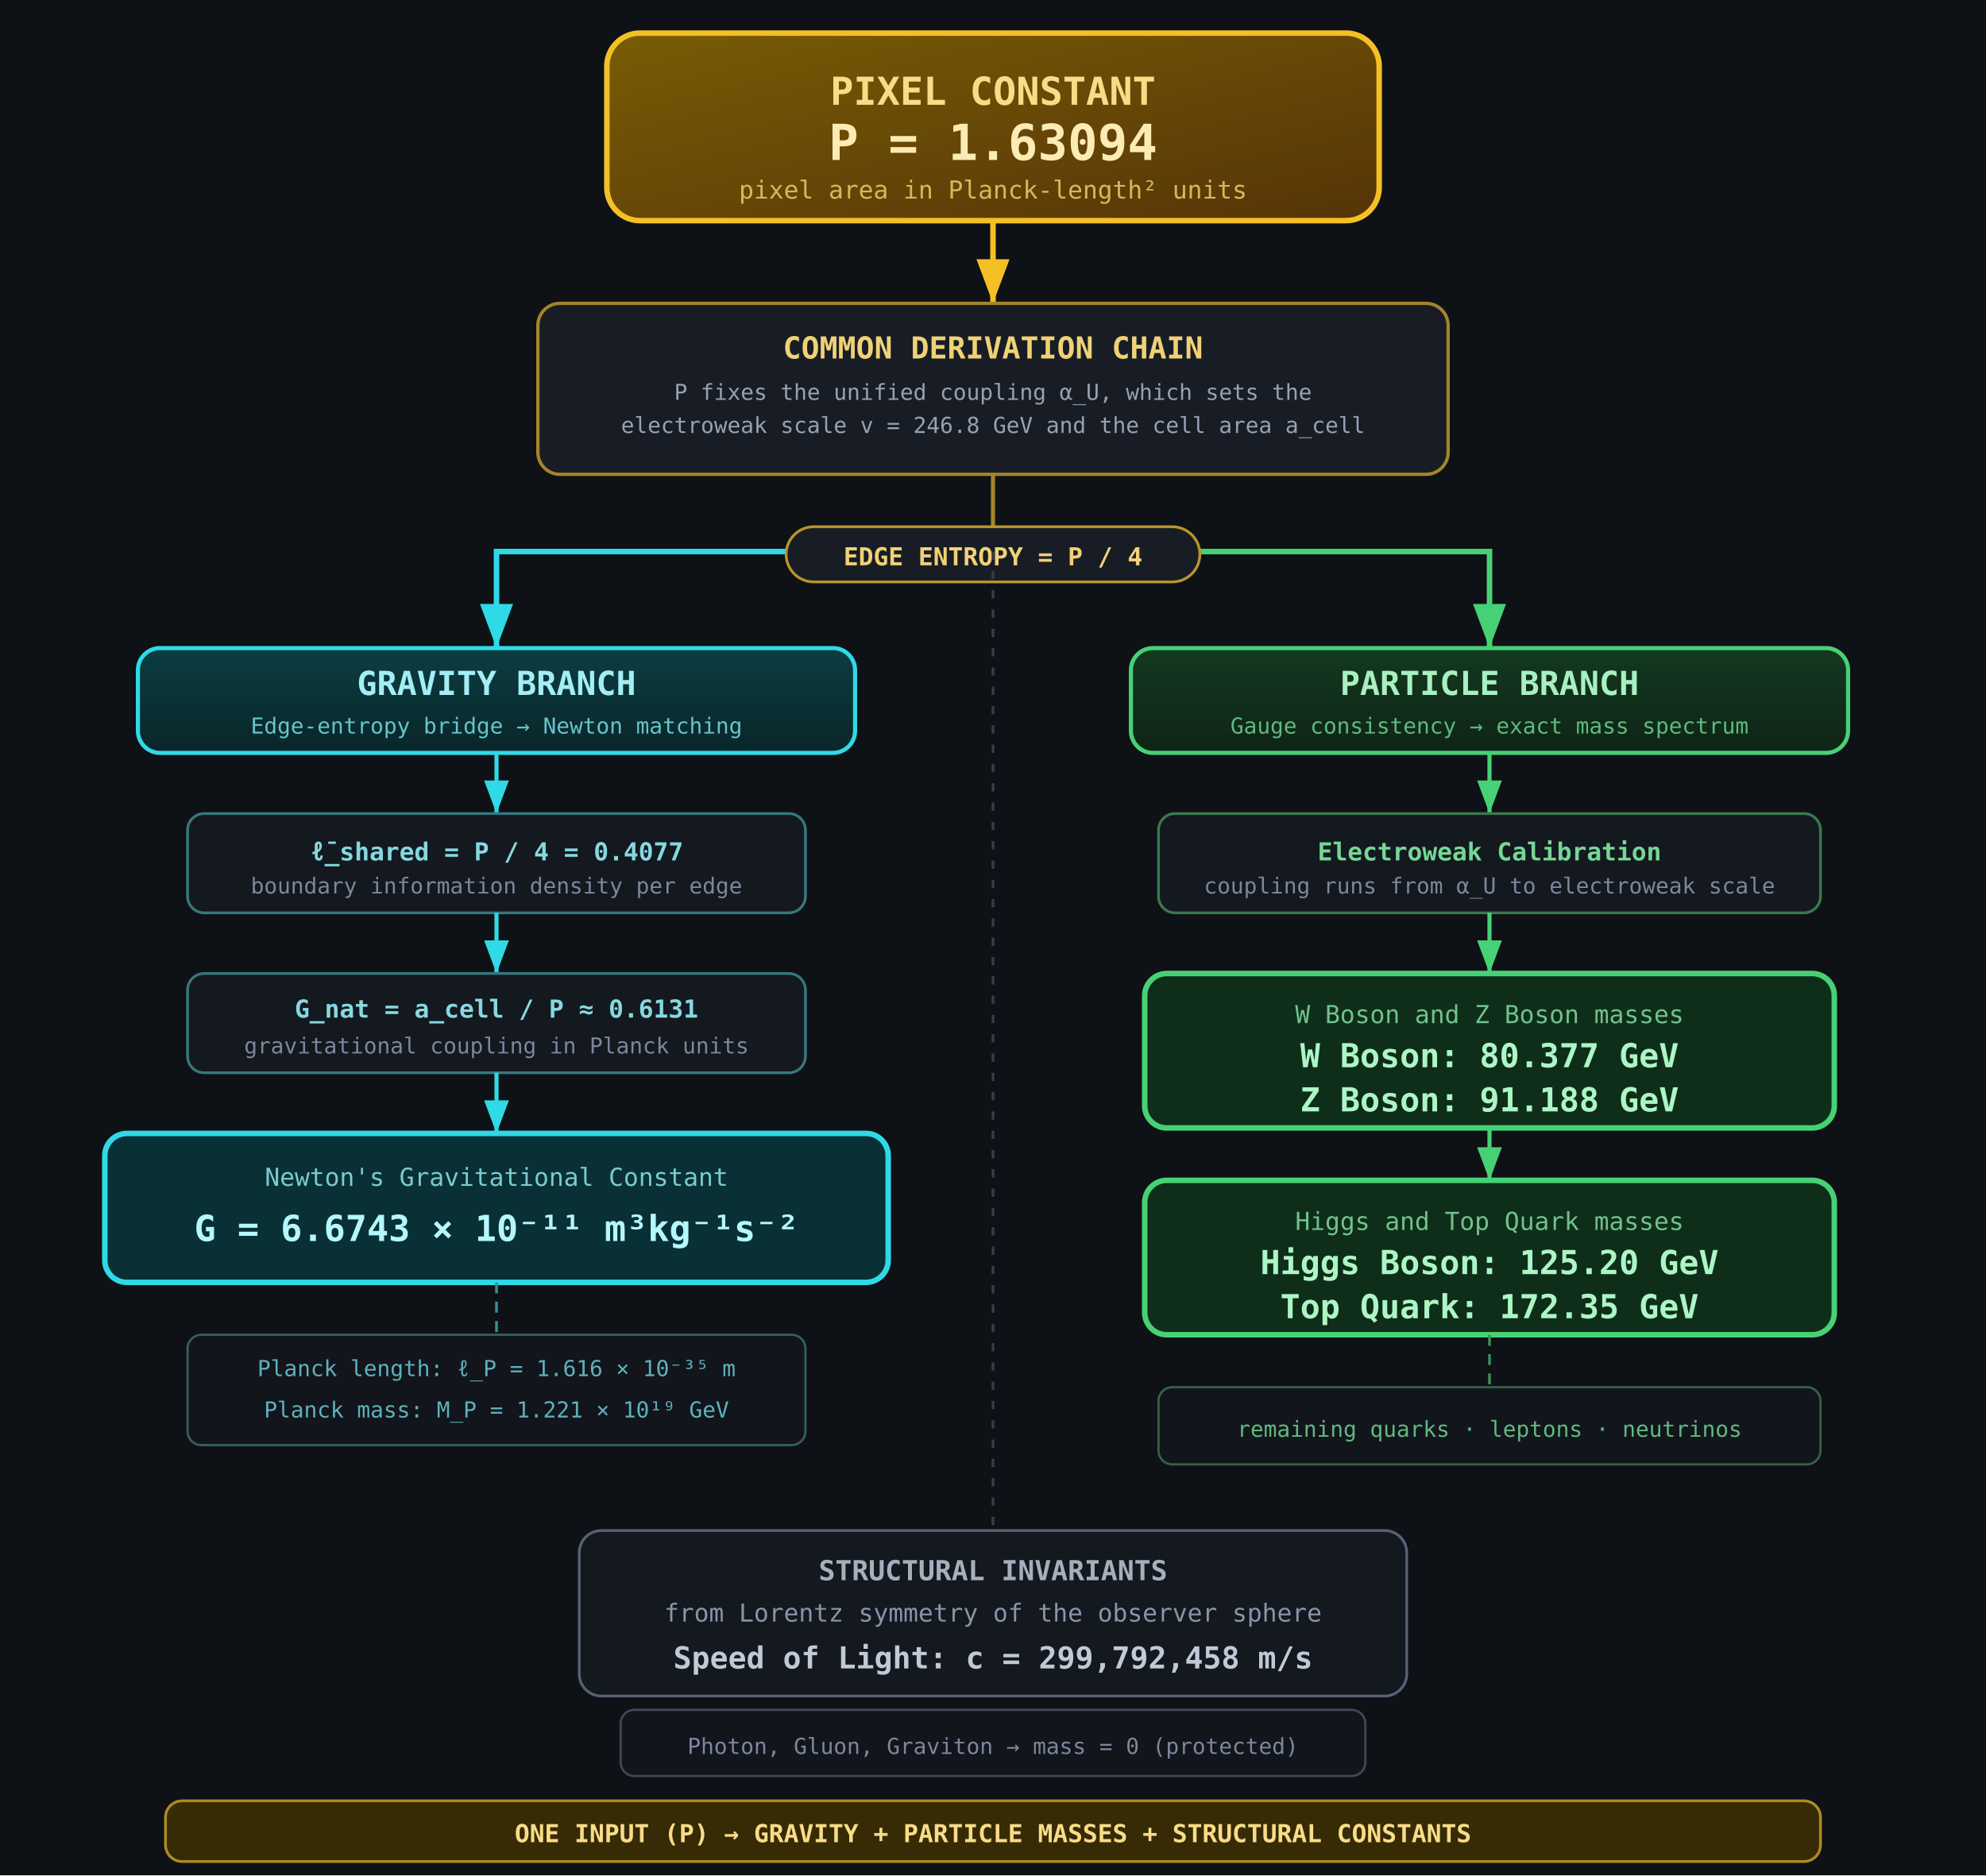
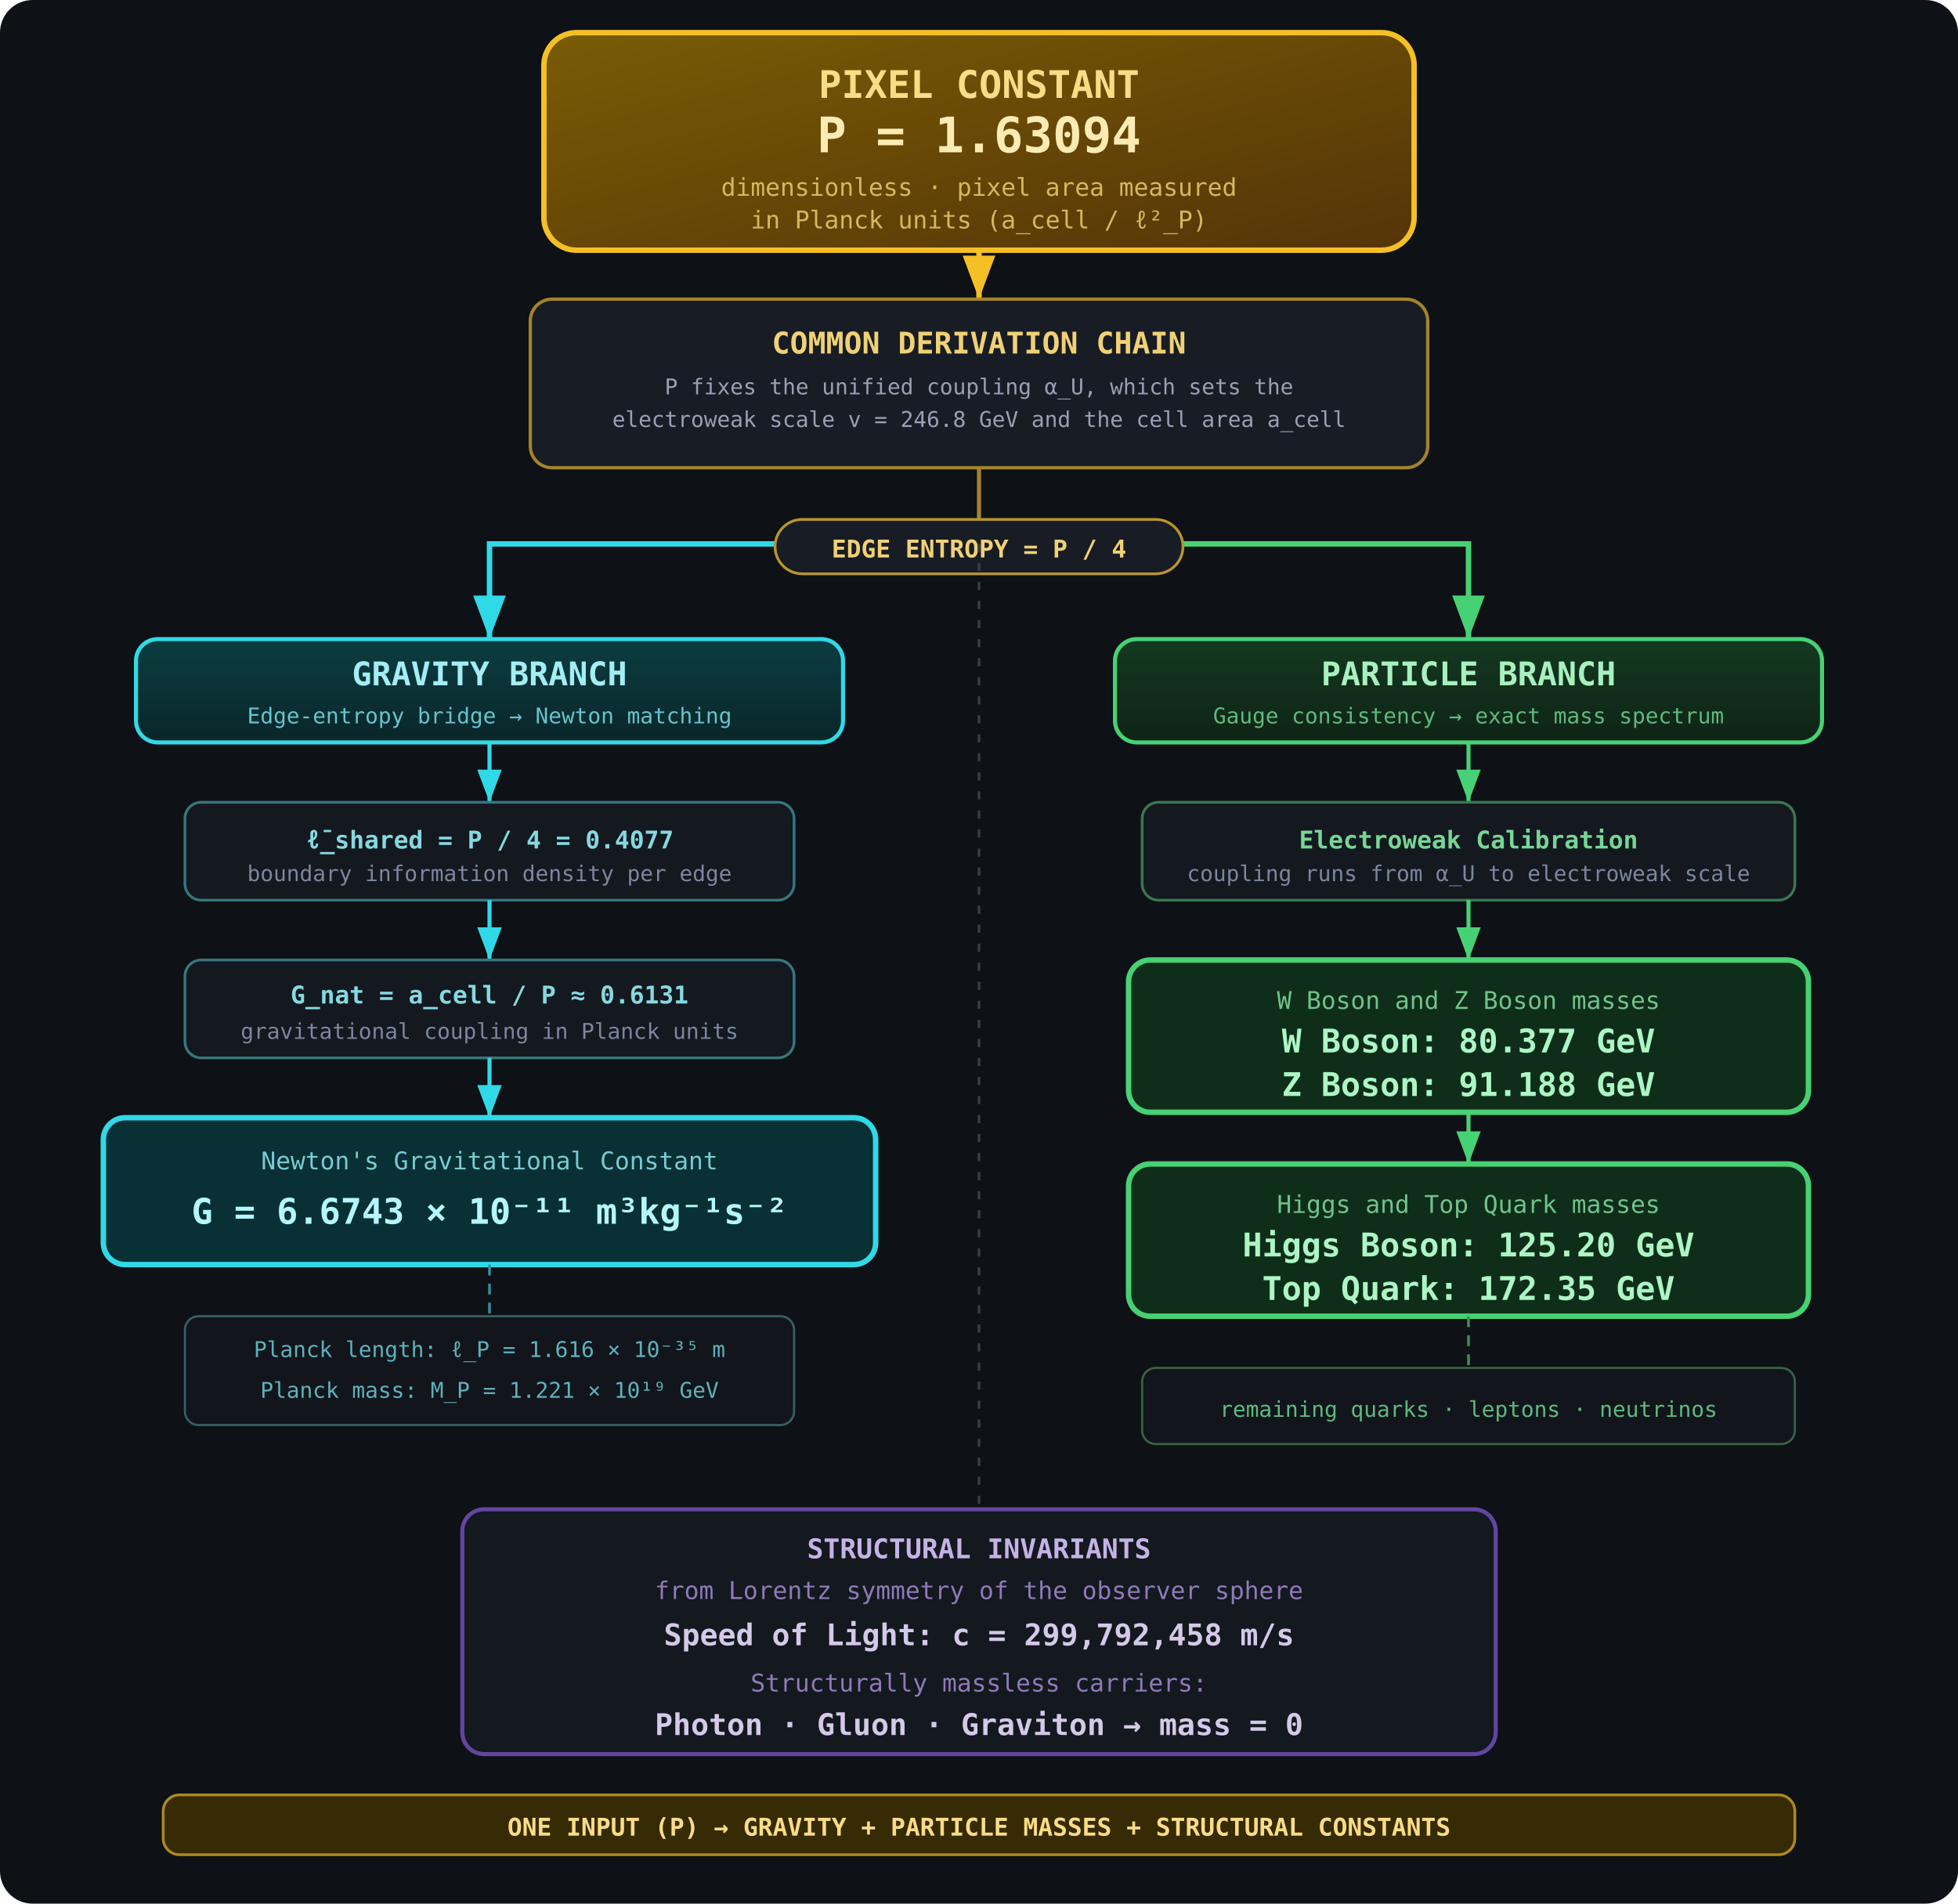
- <svg xmlns="http://www.w3.org/2000/svg" viewBox="0 0 720 680" width="720" height="680">
+ <svg xmlns="http://www.w3.org/2000/svg" viewBox="0 0 720 700" width="720" height="700">
  <defs>
    <marker id="uni-arrow" markerWidth="8" markerHeight="6" refX="8" refY="3" orient="auto">
      <path d="M0,0 L8,3 L0,6" fill="hsl(45,90%,55%)" />
    </marker>
    <marker id="uni-arrow-cyan" markerWidth="8" markerHeight="6" refX="8" refY="3" orient="auto">
      <path d="M0,0 L8,3 L0,6" fill="hsl(185,80%,55%)" />
    </marker>
    <marker id="uni-arrow-green" markerWidth="8" markerHeight="6" refX="8" refY="3" orient="auto">
      <path d="M0,0 L8,3 L0,6" fill="hsl(140,60%,55%)" />
    </marker>
    <linearGradient id="uni-root-grad" x1="0" y1="0" x2="1" y2="1">
      <stop offset="0%" stop-color="hsl(45,90%,25%)" />
      <stop offset="100%" stop-color="hsl(35,85%,18%)" />
    </linearGradient>
    <linearGradient id="uni-gravity-grad" x1="0" y1="0" x2="0" y2="1">
      <stop offset="0%" stop-color="hsl(185,70%,15%)" />
      <stop offset="100%" stop-color="hsl(185,60%,10%)" />
    </linearGradient>
    <linearGradient id="uni-particle-grad" x1="0" y1="0" x2="0" y2="1">
      <stop offset="0%" stop-color="hsl(140,50%,15%)" />
      <stop offset="100%" stop-color="hsl(140,40%,10%)" />
    </linearGradient>
  </defs>
-   <rect width="720" height="680" rx="0" fill="hsl(220,20%,7%)" />
-   <rect x="220" y="12" width="280" height="68" rx="12" fill="url(#uni-root-grad)" stroke="hsl(45,90%,55%)" stroke-width="2" />
-   <text x="360" y="38" text-anchor="middle" font-family="monospace" font-size="14" font-weight="bold" fill="hsl(45,90%,75%)">PIXEL CONSTANT</text>
-   <text x="360" y="58" text-anchor="middle" font-family="monospace" font-size="18" font-weight="bold" fill="hsl(45,95%,85%)">P = 1.63094</text>
-   <text x="360" y="72" text-anchor="middle" font-family="monospace" font-size="9" fill="hsl(45,60%,60%)">pixel area in Planck-length² units</text>
-   <line x1="360" y1="80" x2="360" y2="110" stroke="hsl(45,90%,55%)" stroke-width="2" marker-end="url(#uni-arrow)" />
+   <rect width="720" height="700" fill="hsl(220,20%,7%)" rx="12" />
+   <rect x="200" y="12" width="320" height="80" rx="12" fill="url(#uni-root-grad)" stroke="hsl(45,90%,55%)" stroke-width="2" />
+   <text x="360" y="36" text-anchor="middle" font-family="monospace" font-size="14" font-weight="bold" fill="hsl(45,90%,75%)">PIXEL CONSTANT</text>
+   <text x="360" y="56" text-anchor="middle" font-family="monospace" font-size="18" font-weight="bold" fill="hsl(45,95%,85%)">P = 1.63094</text>
+   <text x="360" y="72" text-anchor="middle" font-family="monospace" font-size="9" fill="hsl(45,60%,60%)">dimensionless · pixel area measured</text>
+   <text x="360" y="84" text-anchor="middle" font-family="monospace" font-size="9" fill="hsl(45,60%,60%)">in Planck units (a_cell / ℓ²_P)</text>
+   <line x1="360" y1="92" x2="360" y2="110" stroke="hsl(45,90%,55%)" stroke-width="2" marker-end="url(#uni-arrow)" />
  <rect x="195" y="110" width="330" height="62" rx="8" fill="hsl(220,20%,12%)" stroke="hsl(45,60%,40%)" stroke-width="1.2" />
  <text x="360" y="130" text-anchor="middle" font-family="monospace" font-size="11" font-weight="bold" fill="hsl(45,80%,70%)">COMMON DERIVATION CHAIN</text>
  <text x="360" y="145" text-anchor="middle" font-family="monospace" font-size="8" fill="hsl(220,15%,65%)">P fixes the unified coupling α_U, which sets the</text>
  <text x="360" y="157" text-anchor="middle" font-family="monospace" font-size="8" fill="hsl(220,15%,65%)">electroweak scale v = 246.8 GeV and the cell area a_cell</text>
  <line x1="360" y1="172" x2="360" y2="200" stroke="hsl(45,60%,40%)" stroke-width="1.5" />
  <path d="M360,200 L180,200 L180,235" stroke="hsl(185,80%,55%)" stroke-width="2" fill="none" marker-end="url(#uni-arrow-cyan)" />
  <path d="M360,200 L540,200 L540,235" stroke="hsl(140,60%,55%)" stroke-width="2" fill="none" marker-end="url(#uni-arrow-green)" />
  <rect x="285" y="191" width="150" height="20" rx="10" fill="hsl(220,20%,12%)" stroke="hsl(45,60%,45%)" stroke-width="1" />
  <text x="360" y="205" text-anchor="middle" font-family="monospace" font-size="9" font-weight="bold" fill="hsl(45,80%,70%)">EDGE ENTROPY = P / 4</text>
  <rect x="50" y="235" width="260" height="38" rx="8" fill="url(#uni-gravity-grad)" stroke="hsl(185,80%,55%)" stroke-width="1.5" />
  <text x="180" y="252" text-anchor="middle" font-family="monospace" font-size="12" font-weight="bold" fill="hsl(185,80%,80%)">GRAVITY BRANCH</text>
  <text x="180" y="266" text-anchor="middle" font-family="monospace" font-size="8" fill="hsl(185,50%,60%)">Edge-entropy bridge → Newton matching</text>
  <line x1="180" y1="273" x2="180" y2="295" stroke="hsl(185,80%,55%)" stroke-width="1.5" marker-end="url(#uni-arrow-cyan)" />
  <rect x="68" y="295" width="224" height="36" rx="6" fill="hsl(220,20%,10%)" stroke="hsl(185,40%,35%)" stroke-width="1" />
  <text x="180" y="312" text-anchor="middle" font-family="monospace" font-size="9" font-weight="bold" fill="hsl(185,60%,70%)">ℓ̄_shared = P / 4 = 0.4077</text>
  <text x="180" y="324" text-anchor="middle" font-family="monospace" font-size="8" fill="hsl(220,15%,55%)">boundary information density per edge</text>
  <line x1="180" y1="331" x2="180" y2="353" stroke="hsl(185,80%,55%)" stroke-width="1.5" marker-end="url(#uni-arrow-cyan)" />
  <rect x="68" y="353" width="224" height="36" rx="6" fill="hsl(220,20%,10%)" stroke="hsl(185,40%,35%)" stroke-width="1" />
  <text x="180" y="369" text-anchor="middle" font-family="monospace" font-size="9" font-weight="bold" fill="hsl(185,60%,70%)">G_nat = a_cell / P ≈ 0.6131</text>
  <text x="180" y="382" text-anchor="middle" font-family="monospace" font-size="8" fill="hsl(220,15%,55%)">gravitational coupling in Planck units</text>
  <line x1="180" y1="389" x2="180" y2="411" stroke="hsl(185,80%,55%)" stroke-width="1.5" marker-end="url(#uni-arrow-cyan)" />
  <rect x="38" y="411" width="284" height="54" rx="8" fill="hsl(185,70%,12%)" stroke="hsl(185,80%,55%)" stroke-width="2" />
  <text x="180" y="430" text-anchor="middle" font-family="monospace" font-size="9" fill="hsl(185,50%,65%)">Newton's Gravitational Constant</text>
  <text x="180" y="450" text-anchor="middle" font-family="monospace" font-size="13" font-weight="bold" fill="hsl(185,95%,85%)">G = 6.6743 × 10⁻¹¹ m³kg⁻¹s⁻²</text>
  <line x1="180" y1="465" x2="180" y2="484" stroke="hsl(185,50%,40%)" stroke-width="1" stroke-dasharray="4,3" />
  <rect x="68" y="484" width="224" height="40" rx="5" fill="hsl(220,20%,9%)" stroke="hsl(185,30%,30%)" stroke-width="0.8" />
  <text x="180" y="499" text-anchor="middle" font-family="monospace" font-size="8" fill="hsl(185,40%,55%)">Planck length: ℓ_P = 1.616 × 10⁻³⁵ m</text>
  <text x="180" y="514" text-anchor="middle" font-family="monospace" font-size="8" fill="hsl(185,40%,55%)">Planck mass: M_P = 1.221 × 10¹⁹ GeV</text>
  <rect x="410" y="235" width="260" height="38" rx="8" fill="url(#uni-particle-grad)" stroke="hsl(140,60%,55%)" stroke-width="1.5" />
  <text x="540" y="252" text-anchor="middle" font-family="monospace" font-size="12" font-weight="bold" fill="hsl(140,70%,80%)">PARTICLE BRANCH</text>
  <text x="540" y="266" text-anchor="middle" font-family="monospace" font-size="8" fill="hsl(140,40%,55%)">Gauge consistency → exact mass spectrum</text>
  <line x1="540" y1="273" x2="540" y2="295" stroke="hsl(140,60%,55%)" stroke-width="1.5" marker-end="url(#uni-arrow-green)" />
  <rect x="420" y="295" width="240" height="36" rx="6" fill="hsl(220,20%,10%)" stroke="hsl(140,35%,35%)" stroke-width="1" />
  <text x="540" y="312" text-anchor="middle" font-family="monospace" font-size="9" font-weight="bold" fill="hsl(140,55%,65%)">Electroweak Calibration</text>
  <text x="540" y="324" text-anchor="middle" font-family="monospace" font-size="8" fill="hsl(220,15%,55%)">coupling runs from α_U to electroweak scale</text>
  <line x1="540" y1="331" x2="540" y2="353" stroke="hsl(140,60%,55%)" stroke-width="1.5" marker-end="url(#uni-arrow-green)" />
  <rect x="415" y="353" width="250" height="56" rx="8" fill="hsl(140,50%,12%)" stroke="hsl(140,60%,55%)" stroke-width="2" />
  <text x="540" y="371" text-anchor="middle" font-family="monospace" font-size="9" fill="hsl(140,40%,60%)">W Boson and Z Boson masses</text>
  <text x="540" y="387" text-anchor="middle" font-family="monospace" font-size="12" font-weight="bold" fill="hsl(140,80%,82%)">W Boson: 80.377 GeV</text>
  <text x="540" y="403" text-anchor="middle" font-family="monospace" font-size="12" font-weight="bold" fill="hsl(140,80%,82%)">Z Boson: 91.188 GeV</text>
  <line x1="540" y1="409" x2="540" y2="428" stroke="hsl(140,60%,55%)" stroke-width="1.5" marker-end="url(#uni-arrow-green)" />
  <rect x="415" y="428" width="250" height="56" rx="8" fill="hsl(140,50%,12%)" stroke="hsl(140,60%,55%)" stroke-width="2" />
  <text x="540" y="446" text-anchor="middle" font-family="monospace" font-size="9" fill="hsl(140,40%,60%)">Higgs and Top Quark masses</text>
  <text x="540" y="462" text-anchor="middle" font-family="monospace" font-size="12" font-weight="bold" fill="hsl(140,80%,82%)">Higgs Boson: 125.20 GeV</text>
  <text x="540" y="478" text-anchor="middle" font-family="monospace" font-size="12" font-weight="bold" fill="hsl(140,80%,82%)">Top Quark: 172.35 GeV</text>
  <line x1="540" y1="484" x2="540" y2="503" stroke="hsl(140,40%,40%)" stroke-width="1" stroke-dasharray="4,3" />
  <rect x="420" y="503" width="240" height="28" rx="5" fill="hsl(220,20%,9%)" stroke="hsl(140,30%,30%)" stroke-width="0.8" />
  <text x="540" y="521" text-anchor="middle" font-family="monospace" font-size="8" fill="hsl(140,40%,55%)">remaining quarks · leptons · neutrinos</text>
  <line x1="360" y1="200" x2="360" y2="555" stroke="hsl(220,15%,25%)" stroke-width="1" stroke-dasharray="3,4" />
-   <rect x="210" y="555" width="300" height="60" rx="8" fill="hsl(220,20%,10%)" stroke="hsl(220,15%,40%)" stroke-width="1" />
-   <text x="360" y="573" text-anchor="middle" font-family="monospace" font-size="10" font-weight="bold" fill="hsl(220,15%,70%)">STRUCTURAL INVARIANTS</text>
-   <text x="360" y="588" text-anchor="middle" font-family="monospace" font-size="9" fill="hsl(220,15%,60%)">from Lorentz symmetry of the observer sphere</text>
-   <text x="360" y="605" text-anchor="middle" font-family="monospace" font-size="11" font-weight="bold" fill="hsl(220,20%,80%)">Speed of Light: c = 299,792,458 m/s</text>
-   <rect x="225" y="620" width="270" height="24" rx="5" fill="hsl(220,20%,9%)" stroke="hsl(220,15%,30%)" stroke-width="0.8" />
-   <text x="360" y="636" text-anchor="middle" font-family="monospace" font-size="8" fill="hsl(220,15%,55%)">Photon, Gluon, Graviton → mass = 0 (protected)</text>
-   <rect x="60" y="653" width="600" height="22" rx="6" fill="hsl(45,80%,12%)" stroke="hsl(45,70%,40%)" stroke-width="1" />
-   <text x="360" y="668" text-anchor="middle" font-family="monospace" font-size="9" font-weight="bold" fill="hsl(45,90%,75%)">ONE INPUT (P) → GRAVITY + PARTICLE MASSES + STRUCTURAL CONSTANTS</text>
+   <rect x="170" y="555" width="380" height="90" rx="8" fill="hsl(220,20%,10%)" stroke="hsl(260,40%,45%)" stroke-width="1.5" />
+   <text x="360" y="573" text-anchor="middle" font-family="monospace" font-size="10" font-weight="bold" fill="hsl(260,50%,80%)">STRUCTURAL INVARIANTS</text>
+   <text x="360" y="588" text-anchor="middle" font-family="monospace" font-size="9" fill="hsl(260,30%,60%)">from Lorentz symmetry of the observer sphere</text>
+   <text x="360" y="605" text-anchor="middle" font-family="monospace" font-size="11" font-weight="bold" fill="hsl(260,40%,85%)">Speed of Light: c = 299,792,458 m/s</text>
+   <text x="360" y="622" text-anchor="middle" font-family="monospace" font-size="9" fill="hsl(260,30%,60%)">Structurally massless carriers:</text>
+   <text x="360" y="638" text-anchor="middle" font-family="monospace" font-size="11" font-weight="bold" fill="hsl(260,40%,85%)">Photon · Gluon · Graviton → mass = 0</text>
+   <rect x="60" y="660" width="600" height="22" rx="6" fill="hsl(45,80%,12%)" stroke="hsl(45,70%,40%)" stroke-width="1" />
+   <text x="360" y="675" text-anchor="middle" font-family="monospace" font-size="9" font-weight="bold" fill="hsl(45,90%,75%)">ONE INPUT (P) → GRAVITY + PARTICLE MASSES + STRUCTURAL CONSTANTS</text>
</svg>
